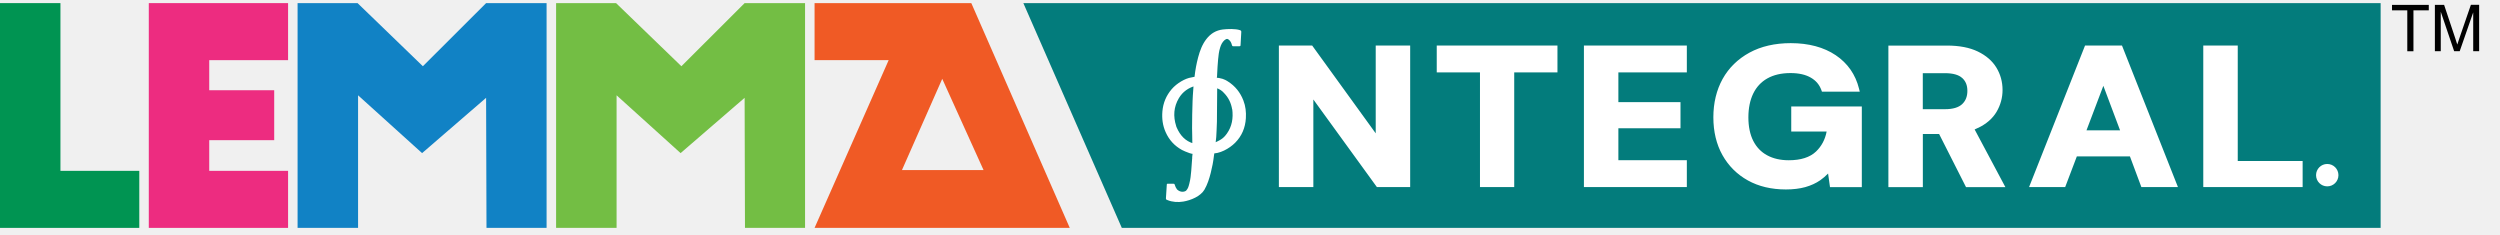
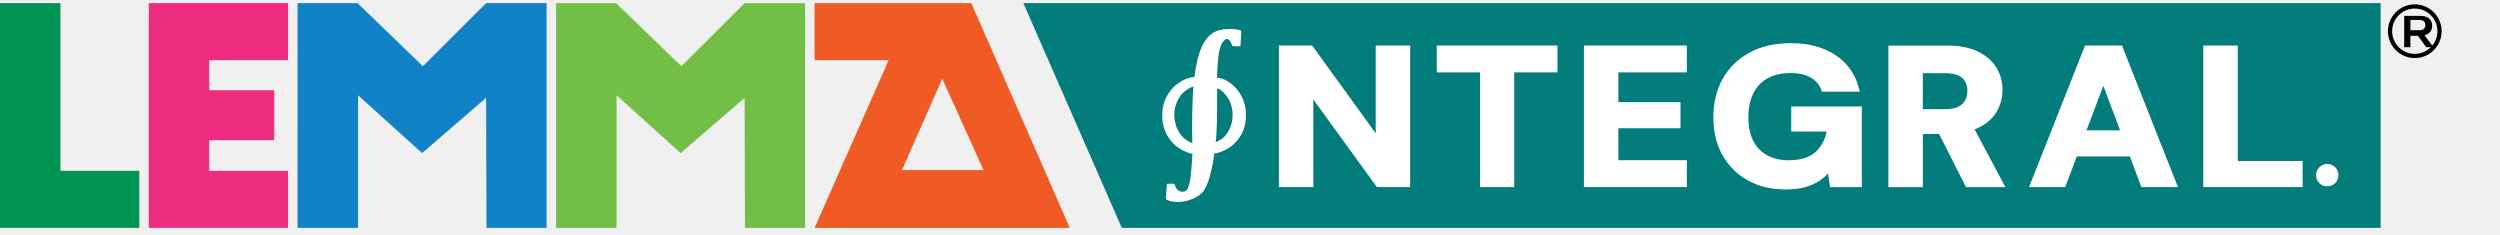
<svg xmlns="http://www.w3.org/2000/svg" width="320" height="30" viewBox="0 0 263 24" fill="none" aria-hidden="true">
  <path d="M6.359 0H0V23.645H14.653V17.645H6.359V0Z" fill="#009452" />
  <path d="M15.653 0V23.645H30.306V19.481V17.645H22.012V14.418H28.846V9.165H22.012V6H30.306V0H15.653Z" fill="#ED2C80" />
  <path d="M51.138 0L44.486 6.64L37.616 0H31.306V23.645H37.645H37.669V9.697L44.404 15.78L51.138 9.962L51.179 23.645H57.501V0H51.138Z" fill="#1182C5" />
  <path d="M78.334 0L71.682 6.64L64.811 0H58.502V23.645H64.84H64.865V9.697L71.599 15.78L78.334 9.962L78.371 23.645H84.692V0H78.334Z" fill="#73BE44" />
  <path d="M102.182 0H85.692V6H93.487L85.692 23.645H112.539L102.182 0ZM103.469 17.562H94.886L99.124 7.964L103.469 17.562Z" fill="#F05A25" />
  <g transform="scale(1.109235)">
    <path d="M225.78 21.316H106.392L97.057 0.004H225.78V21.316Z" fill="#037C7C" />
    <path d="M220.716 17.378C220.129 17.378 219.655 16.904 219.655 16.317C219.655 15.729 220.129 15.255 220.716 15.255C221.303 15.255 221.778 15.729 221.778 16.317C221.778 16.904 221.303 17.378 220.716 17.378ZM130.585 17.447L124.558 9.139V17.447H121.289V4.021H124.445L130.473 12.349V4.021H133.741V17.447H130.585ZM143.609 6.57V17.447H140.361V6.57H136.261V4.021H147.709V6.57H143.609ZM159.98 14.898V17.447H150.219V4.021H159.98V6.57H153.487V9.393H159.378V11.869H153.487V14.898H159.98ZM169.887 9.804H176.575V17.451H173.557L173.376 16.16C173.151 16.395 172.901 16.61 172.637 16.796C172.226 17.08 171.746 17.3 171.208 17.451C170.675 17.598 170.054 17.672 169.374 17.672C167.999 17.672 166.785 17.383 165.768 16.816C164.745 16.248 163.933 15.441 163.356 14.413C162.783 13.391 162.495 12.182 162.495 10.827C162.495 9.472 162.793 8.234 163.375 7.187C163.962 6.135 164.819 5.298 165.919 4.697C167.015 4.1 168.331 3.796 169.838 3.796C171.536 3.796 172.97 4.183 174.095 4.936C175.23 5.7 175.979 6.771 176.311 8.117L176.38 8.4H172.793L172.74 8.249C172.554 7.74 172.231 7.353 171.742 7.07C171.247 6.781 170.602 6.634 169.814 6.634C168.948 6.634 168.209 6.805 167.612 7.143C167.025 7.476 166.58 7.955 166.277 8.576C165.973 9.203 165.817 9.966 165.817 10.837C165.817 11.708 165.973 12.461 166.281 13.068C166.585 13.665 167.025 14.125 167.598 14.433C168.17 14.746 168.86 14.902 169.648 14.902C170.788 14.902 171.658 14.624 172.236 14.071C172.759 13.567 173.097 12.931 173.239 12.177H169.882V9.795L169.887 9.804ZM187.598 11.83C187.496 11.884 187.383 11.933 187.275 11.982L190.191 17.451H186.458L183.905 12.412H182.363V17.451H179.095V4.026H184.653C185.822 4.026 186.806 4.217 187.574 4.589C188.357 4.966 188.949 5.479 189.335 6.111C189.722 6.742 189.922 7.461 189.922 8.239C189.922 8.968 189.732 9.663 189.36 10.299C188.983 10.94 188.391 11.458 187.603 11.835L187.598 11.83ZM186.096 7.104C185.769 6.8 185.216 6.644 184.462 6.644H182.358V10.059H184.482C185.211 10.059 185.749 9.897 186.087 9.584C186.424 9.266 186.586 8.855 186.586 8.322C186.586 7.789 186.424 7.402 186.096 7.099V7.104ZM203.088 17.447L202.002 14.536H196.968L195.862 17.447H192.437L197.746 4.021H201.249L206.557 17.447H203.088ZM201.068 12.065L199.482 7.843L197.883 12.065H201.068ZM208.959 17.447V4.021H212.228V14.971H218.382V17.447H208.959Z" fill="white" />
    <path d="M113.065 14.78C113.065 14.673 113.065 14.58 113.08 14.482C113.095 14.34 113.104 14.301 113.114 14.198C113.378 14.482 112.376 14.076 112.102 13.929C111.397 13.543 110.878 12.98 110.551 12.241C110.267 11.61 110.184 10.945 110.242 10.26C110.311 9.467 110.604 8.767 111.118 8.166C111.612 7.588 112.424 7.128 112.982 7.05C112.982 7.05 113.408 6.962 113.511 6.942C113.266 7.021 113.295 7.172 113.295 6.942C113.364 6.331 113.476 5.729 113.633 5.137C113.799 4.516 114.019 3.914 114.421 3.4C114.817 2.891 115.326 2.578 115.972 2.5C116.427 2.446 117.17 2.417 117.596 2.564C117.689 2.598 117.733 2.637 117.723 2.75C117.694 3.156 117.674 3.567 117.655 3.973C117.655 4.056 117.625 4.09 117.537 4.09C117.346 4.085 117.156 4.09 116.965 4.09C116.886 4.09 116.857 4.061 116.838 3.987C116.789 3.782 116.705 3.596 116.534 3.464C116.407 3.395 116.378 3.327 116.138 3.508C115.913 3.704 115.795 3.963 115.712 4.237C115.6 4.594 115.561 4.961 115.526 5.333C115.477 5.812 115.458 6.292 115.433 6.771C115.424 6.947 115.433 7.422 115.169 7.05C115.854 7.099 116.138 7.226 116.446 7.422C117.141 7.862 117.63 8.469 117.924 9.237C118.134 9.775 118.193 10.338 118.159 10.91C118.105 11.816 117.777 12.603 117.141 13.244C116.603 13.787 115.644 14.335 114.846 14.252C115.091 14.198 115.267 13.689 115.169 14.227C115.169 14.227 115.14 14.379 115.13 14.482C115.066 15.03 114.964 15.568 114.827 16.101C114.685 16.654 114.518 17.192 114.23 17.692C113.863 18.318 112.953 18.699 112.219 18.822C111.73 18.905 111.182 18.871 110.722 18.68C110.58 18.621 110.57 18.616 110.58 18.46C110.604 18.049 110.634 17.638 110.658 17.227C110.658 17.158 110.683 17.124 110.761 17.129C110.937 17.129 111.118 17.129 111.294 17.129C111.353 17.129 111.387 17.143 111.407 17.212C111.456 17.373 111.524 17.53 111.627 17.667C111.984 18.005 112.371 17.887 112.493 17.784C112.689 17.574 112.733 17.359 112.801 17.095C112.904 16.703 112.943 16.307 112.977 15.911C113.012 15.539 113.031 15.167 113.06 14.785L113.065 14.78ZM116.857 10.074C116.759 9.472 116.505 8.948 116.079 8.518C115.897 8.306 115.66 8.153 115.37 8.058C115.336 8.058 115.438 8.034 115.438 8.117C115.433 8.909 115.419 9.697 115.419 10.49C115.419 11.023 115.419 11.439 115.38 12.104C115.38 12.584 115.223 14.727 114.768 13.861C114.788 13.954 114.797 13.396 114.895 13.371C115.722 13.004 115.991 12.887 116.358 12.373C116.847 11.683 116.97 10.91 116.867 10.069L116.857 10.074ZM111.544 11.659C111.563 11.708 111.578 11.757 111.602 11.806C111.925 12.54 112.41 13.092 113.207 13.318C113.207 13.411 113.08 13.366 113.08 13.244C113.085 12.809 113.056 12.285 113.056 11.85C113.056 10.993 113.075 10.137 113.104 9.281C113.109 9.11 113.119 8.934 113.129 8.763C113.149 8.464 113.173 8.166 113.193 7.867C113.197 7.764 113.471 7.813 113.378 7.843C112.708 8.029 112.17 8.405 111.808 9.007C111.314 9.839 111.25 10.724 111.549 11.659H111.544Z" fill="white" />
  </g>
-   <g id="integral-tm-mark" transform="translate(251.64 0.18) scale(0.92)">
-     <path d="M1.747 5.309V0.63H0V0.006H4.204V0.63H2.451V5.309H1.747Z" fill="black" />
-     <path d="M4.902 5.309V0.006H5.957L7.21 3.759C7.327 4.111 7.408 4.37 7.463 4.543C7.525 4.352 7.618 4.068 7.747 3.691L9.019 0H9.963V5.302H9.284V0.864L7.741 5.302H7.105L5.574 0.79V5.302H4.895L4.902 5.309Z" fill="black" />
+   <g id="integral-reg-mark" transform="translate(251.2 0.12) scale(1.05)">
+     <circle cx="2.7" cy="2.7" r="2.48" fill="none" stroke="black" stroke-width="0.42" />
+     <path fill="black" d="M1.64 4.3V1.16h1.56c.41 0 .73.09.93.27.21.17.31.41.31.73 0 .25-.07.46-.21.62-.13.16-.32.27-.56.32l.9 1.2h-.72l-.83-1.14H2.26V4.3H1.64zm.62-1.7h.87c.22 0 .38-.05.48-.14.1-.09.15-.22.15-.38s-.05-.29-.16-.38c-.1-.09-.27-.13-.5-.13H2.26v1.03z" />
  </g>
</svg>
